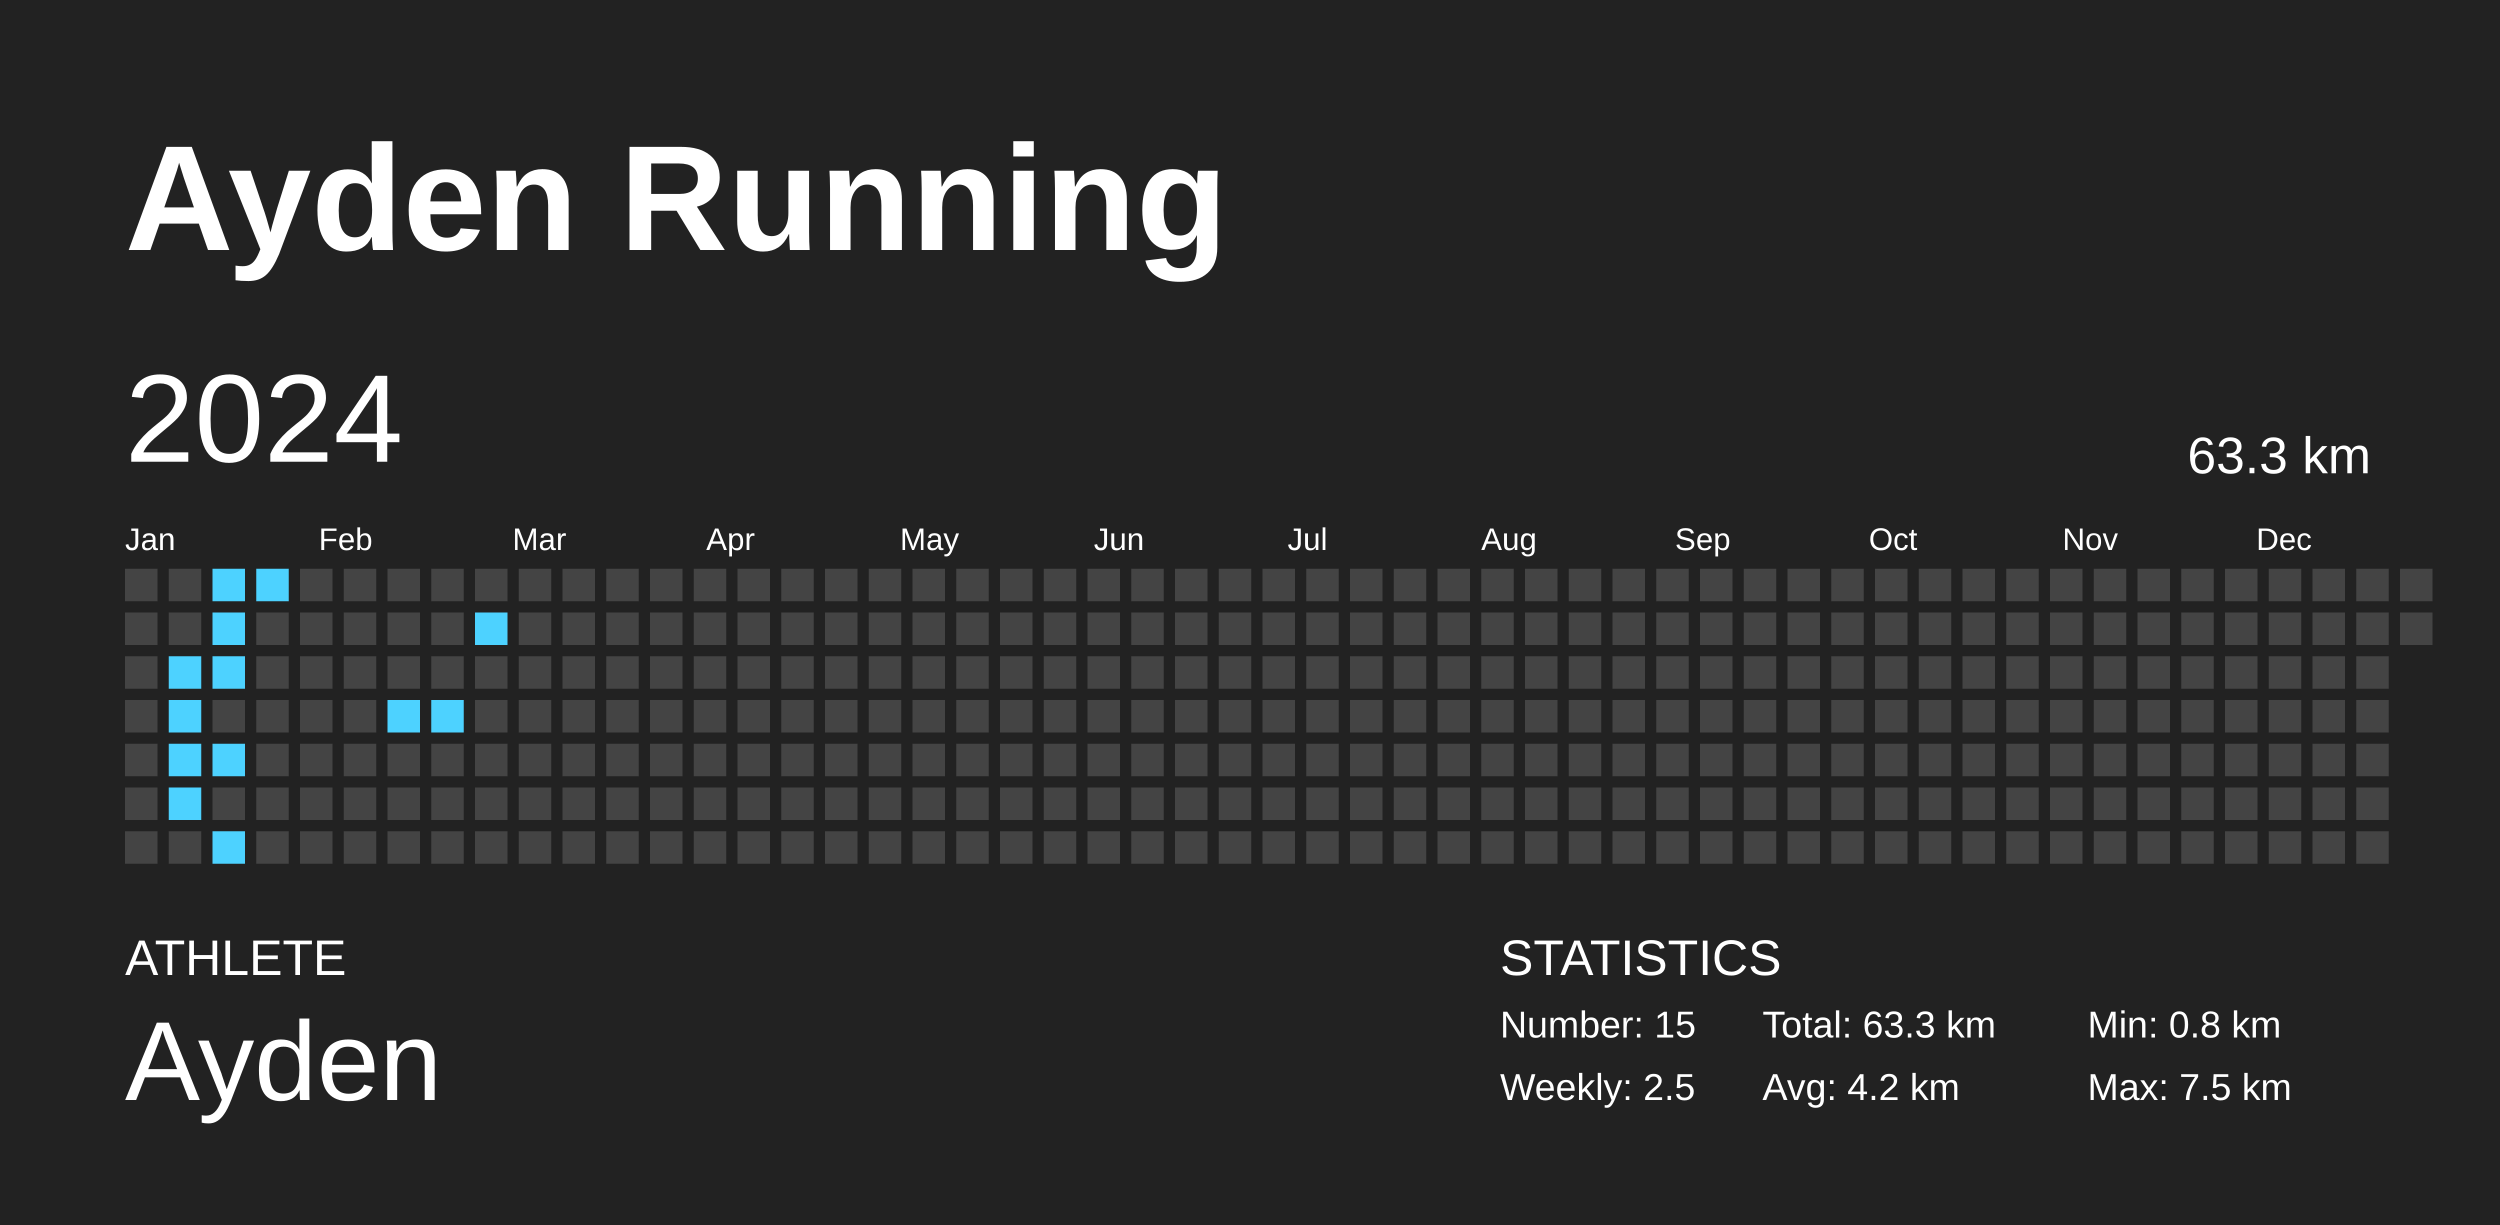
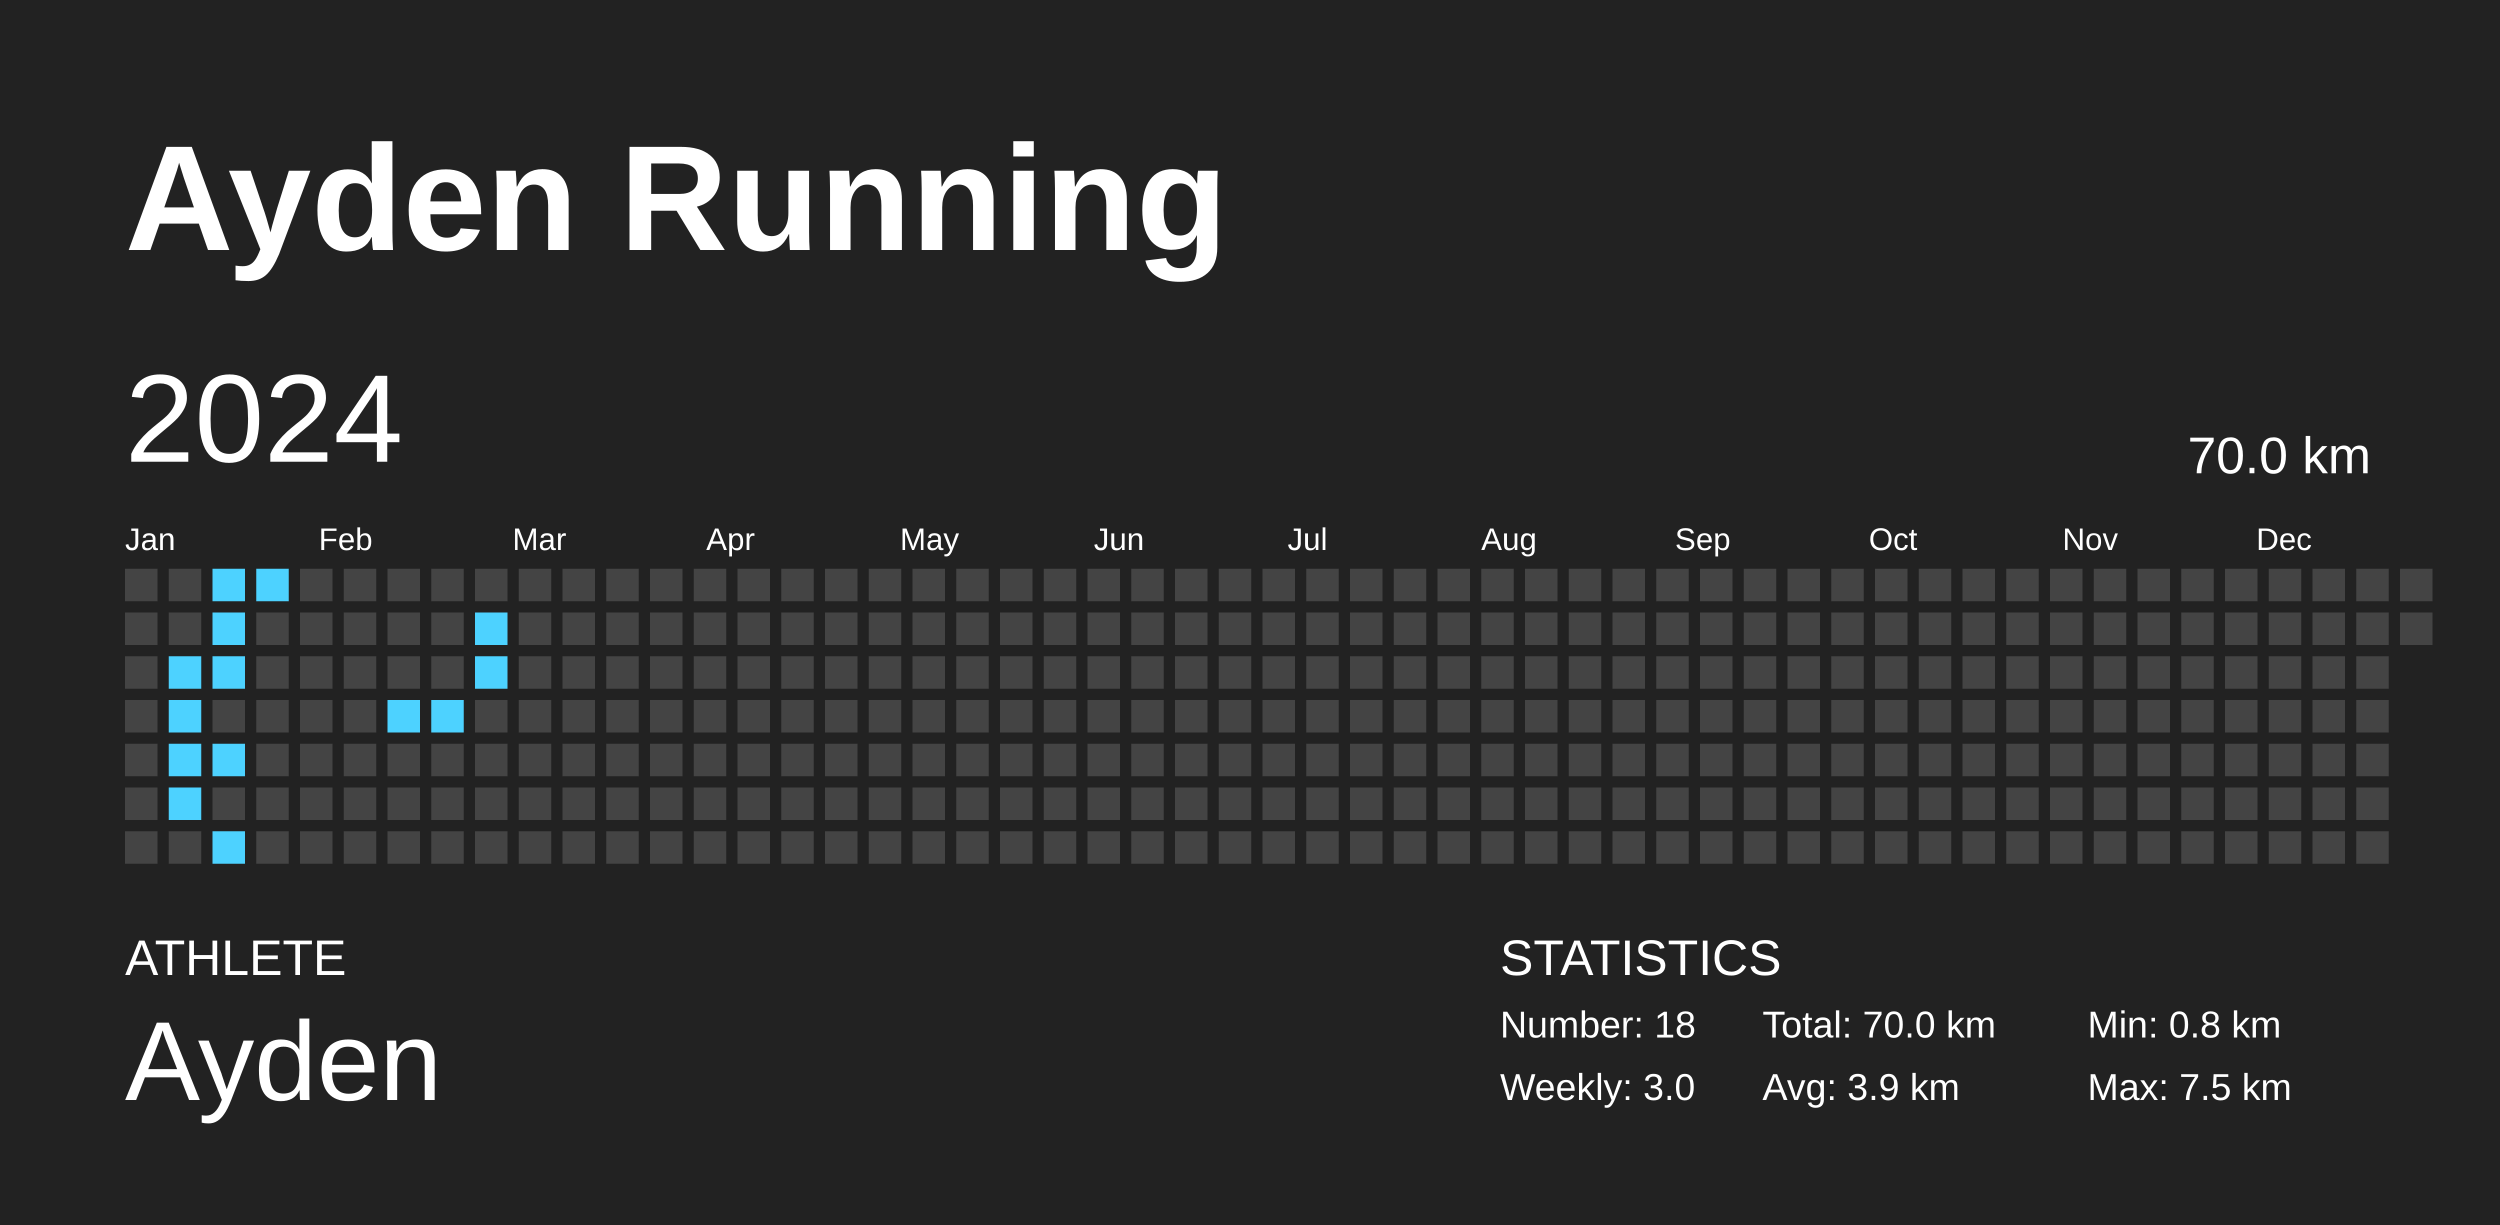
<svg xmlns="http://www.w3.org/2000/svg" baseProfile="full" height="98mm" version="1.1" viewBox="0,0,200,98" width="200mm">
  <defs />
  <rect fill="#222222" height="98" width="200" x="0" y="0" />
  <text fill="#FFFFFF" style="font-size:12px; font-family:Arial; font-weight:bold;" x="10" y="20">Ayden Running</text>
  <text fill="#FFFFFF" style="font-size:4px; font-family:Arial" x="10" y="78">ATHLETE</text>
  <text fill="#FFFFFF" style="font-size:9px; font-family:Arial" x="10" y="88">Ayden</text>
  <text fill="#FFFFFF" style="font-size:4px; font-family:Arial" x="120" y="78">STATISTICS</text>
-   <text fill="#FFFFFF" style="font-size:3px; font-family:Arial" x="120" y="83">Number: 15</text>
-   <text fill="#FFFFFF" style="font-size:3px; font-family:Arial" x="120" y="88">Weekly: 2.5</text>
-   <text fill="#FFFFFF" style="font-size:3px; font-family:Arial" x="141" y="83">Total: 63.3 km</text>
-   <text fill="#FFFFFF" style="font-size:3px; font-family:Arial" x="141" y="88">Avg: 4.2 km</text>
+   <text fill="#FFFFFF" style="font-size:3px; font-family:Arial" x="120" y="83">Number: 18</text>
+   <text fill="#FFFFFF" style="font-size:3px; font-family:Arial" x="120" y="88">Weekly: 3.0</text>
+   <text fill="#FFFFFF" style="font-size:3px; font-family:Arial" x="141" y="83">Total: 70.0 km</text>
+   <text fill="#FFFFFF" style="font-size:3px; font-family:Arial" x="141" y="88">Avg: 3.9 km</text>
  <text fill="#FFFFFF" style="font-size:3px; font-family:Arial" x="167" y="83">Min: 0.8 km</text>
  <text fill="#FFFFFF" style="font-size:3px; font-family:Arial" x="167" y="88">Max: 7.5 km</text>
  <text dominant-baseline="hanging" fill="#FFFFFF" style="font-size:10.0px; font-family:Arial;" x="10" y="30">2024</text>
-   <text dominant-baseline="hanging" fill="#FFFFFF" style="font-size:4.125px; font-family:Arial;" x="175" y="35">63.3 km</text>
+   <text dominant-baseline="hanging" fill="#FFFFFF" style="font-size:4.125px; font-family:Arial;" x="175" y="35">70.0 km</text>
  <text fill="#FFFFFF" style="font-size:2.5px; font-family:Arial" x="10.0" y="44">Jan</text>
  <text fill="#FFFFFF" style="font-size:2.5px; font-family:Arial" x="25.5" y="44">Feb</text>
  <text fill="#FFFFFF" style="font-size:2.5px; font-family:Arial" x="41.0" y="44">Mar</text>
  <text fill="#FFFFFF" style="font-size:2.5px; font-family:Arial" x="56.5" y="44">Apr</text>
  <text fill="#FFFFFF" style="font-size:2.5px; font-family:Arial" x="72.0" y="44">May</text>
  <text fill="#FFFFFF" style="font-size:2.5px; font-family:Arial" x="87.5" y="44">Jun</text>
  <text fill="#FFFFFF" style="font-size:2.5px; font-family:Arial" x="103.0" y="44">Jul</text>
  <text fill="#FFFFFF" style="font-size:2.5px; font-family:Arial" x="118.5" y="44">Aug</text>
  <text fill="#FFFFFF" style="font-size:2.5px; font-family:Arial" x="134.0" y="44">Sep</text>
  <text fill="#FFFFFF" style="font-size:2.5px; font-family:Arial" x="149.5" y="44">Oct</text>
  <text fill="#FFFFFF" style="font-size:2.5px; font-family:Arial" x="165.0" y="44">Nov</text>
  <text fill="#FFFFFF" style="font-size:2.5px; font-family:Arial" x="180.5" y="44">Dec</text>
  <rect fill="#444444" height="2.6" width="2.6" x="10.0" y="45.5" />
  <rect fill="#444444" height="2.6" width="2.6" x="10.0" y="49.0" />
  <rect fill="#444444" height="2.6" width="2.6" x="10.0" y="52.5" />
  <rect fill="#444444" height="2.6" width="2.6" x="10.0" y="56.0" />
  <rect fill="#444444" height="2.6" width="2.6" x="10.0" y="59.5" />
  <rect fill="#444444" height="2.6" width="2.6" x="10.0" y="63.0" />
  <rect fill="#444444" height="2.6" width="2.6" x="10.0" y="66.5" />
  <rect fill="#444444" height="2.6" width="2.6" x="13.5" y="45.5" />
  <rect fill="#444444" height="2.6" width="2.6" x="13.5" y="49.0" />
  <rect fill="#4dd2ff" height="2.6" width="2.6" x="13.5" y="52.5" />
  <rect fill="#4dd2ff" height="2.6" width="2.6" x="13.5" y="56.0" />
  <rect fill="#4dd2ff" height="2.6" width="2.6" x="13.5" y="59.5" />
  <rect fill="#4dd2ff" height="2.6" width="2.6" x="13.5" y="63.0" />
  <rect fill="#444444" height="2.6" width="2.6" x="13.5" y="66.5" />
  <rect fill="#4dd2ff" height="2.6" width="2.6" x="17.0" y="45.5" />
  <rect fill="#4dd2ff" height="2.6" width="2.6" x="17.0" y="49.0" />
  <rect fill="#4dd2ff" height="2.6" width="2.6" x="17.0" y="52.5" />
  <rect fill="#444444" height="2.6" width="2.6" x="17.0" y="56.0" />
  <rect fill="#4dd2ff" height="2.6" width="2.6" x="17.0" y="59.5" />
  <rect fill="#444444" height="2.6" width="2.6" x="17.0" y="63.0" />
  <rect fill="#4dd2ff" height="2.6" width="2.6" x="17.0" y="66.5" />
  <rect fill="#4dd2ff" height="2.6" width="2.6" x="20.5" y="45.5" />
  <rect fill="#444444" height="2.6" width="2.6" x="20.5" y="49.0" />
  <rect fill="#444444" height="2.6" width="2.6" x="20.5" y="52.5" />
  <rect fill="#444444" height="2.6" width="2.6" x="20.5" y="56.0" />
  <rect fill="#444444" height="2.6" width="2.6" x="20.5" y="59.5" />
  <rect fill="#444444" height="2.6" width="2.6" x="20.5" y="63.0" />
  <rect fill="#444444" height="2.6" width="2.6" x="20.5" y="66.5" />
  <rect fill="#444444" height="2.6" width="2.6" x="24.0" y="45.5" />
  <rect fill="#444444" height="2.6" width="2.6" x="24.0" y="49.0" />
  <rect fill="#444444" height="2.6" width="2.6" x="24.0" y="52.5" />
  <rect fill="#444444" height="2.6" width="2.6" x="24.0" y="56.0" />
  <rect fill="#444444" height="2.6" width="2.6" x="24.0" y="59.5" />
  <rect fill="#444444" height="2.6" width="2.6" x="24.0" y="63.0" />
  <rect fill="#444444" height="2.6" width="2.6" x="24.0" y="66.5" />
  <rect fill="#444444" height="2.6" width="2.6" x="27.5" y="45.5" />
  <rect fill="#444444" height="2.6" width="2.6" x="27.5" y="49.0" />
  <rect fill="#444444" height="2.6" width="2.6" x="27.5" y="52.5" />
  <rect fill="#444444" height="2.6" width="2.6" x="27.5" y="56.0" />
  <rect fill="#444444" height="2.6" width="2.6" x="27.5" y="59.5" />
  <rect fill="#444444" height="2.6" width="2.6" x="27.5" y="63.0" />
  <rect fill="#444444" height="2.6" width="2.6" x="27.5" y="66.5" />
  <rect fill="#444444" height="2.6" width="2.6" x="31.0" y="45.5" />
  <rect fill="#444444" height="2.6" width="2.6" x="31.0" y="49.0" />
  <rect fill="#444444" height="2.6" width="2.6" x="31.0" y="52.5" />
  <rect fill="#4dd2ff" height="2.6" width="2.6" x="31.0" y="56.0" />
  <rect fill="#444444" height="2.6" width="2.6" x="31.0" y="59.5" />
  <rect fill="#444444" height="2.6" width="2.6" x="31.0" y="63.0" />
  <rect fill="#444444" height="2.6" width="2.6" x="31.0" y="66.5" />
  <rect fill="#444444" height="2.6" width="2.6" x="34.5" y="45.5" />
  <rect fill="#444444" height="2.6" width="2.6" x="34.5" y="49.0" />
  <rect fill="#444444" height="2.6" width="2.6" x="34.5" y="52.5" />
  <rect fill="#4dd2ff" height="2.6" width="2.6" x="34.5" y="56.0" />
  <rect fill="#444444" height="2.6" width="2.6" x="34.5" y="59.5" />
  <rect fill="#444444" height="2.6" width="2.6" x="34.5" y="63.0" />
  <rect fill="#444444" height="2.6" width="2.6" x="34.5" y="66.5" />
  <rect fill="#444444" height="2.6" width="2.6" x="38.0" y="45.5" />
  <rect fill="#4dd2ff" height="2.6" width="2.6" x="38.0" y="49.0" />
-   <rect fill="#444444" height="2.6" width="2.6" x="38.0" y="52.5" />
+   <rect fill="#4dd2ff" height="2.6" width="2.6" x="38.0" y="52.5" />
  <rect fill="#444444" height="2.6" width="2.6" x="38.0" y="56.0" />
  <rect fill="#444444" height="2.6" width="2.6" x="38.0" y="59.5" />
  <rect fill="#444444" height="2.6" width="2.6" x="38.0" y="63.0" />
  <rect fill="#444444" height="2.6" width="2.6" x="38.0" y="66.5" />
  <rect fill="#444444" height="2.6" width="2.6" x="41.5" y="45.5" />
  <rect fill="#444444" height="2.6" width="2.6" x="41.5" y="49.0" />
  <rect fill="#444444" height="2.6" width="2.6" x="41.5" y="52.5" />
  <rect fill="#444444" height="2.6" width="2.6" x="41.5" y="56.0" />
  <rect fill="#444444" height="2.6" width="2.6" x="41.5" y="59.5" />
  <rect fill="#444444" height="2.6" width="2.6" x="41.5" y="63.0" />
  <rect fill="#444444" height="2.6" width="2.6" x="41.5" y="66.5" />
  <rect fill="#444444" height="2.6" width="2.6" x="45.0" y="45.5" />
  <rect fill="#444444" height="2.6" width="2.6" x="45.0" y="49.0" />
  <rect fill="#444444" height="2.6" width="2.6" x="45.0" y="52.5" />
  <rect fill="#444444" height="2.6" width="2.6" x="45.0" y="56.0" />
  <rect fill="#444444" height="2.6" width="2.6" x="45.0" y="59.5" />
  <rect fill="#444444" height="2.6" width="2.6" x="45.0" y="63.0" />
  <rect fill="#444444" height="2.6" width="2.6" x="45.0" y="66.5" />
  <rect fill="#444444" height="2.6" width="2.6" x="48.5" y="45.5" />
  <rect fill="#444444" height="2.6" width="2.6" x="48.5" y="49.0" />
  <rect fill="#444444" height="2.6" width="2.6" x="48.5" y="52.5" />
  <rect fill="#444444" height="2.6" width="2.6" x="48.5" y="56.0" />
  <rect fill="#444444" height="2.6" width="2.6" x="48.5" y="59.5" />
  <rect fill="#444444" height="2.6" width="2.6" x="48.5" y="63.0" />
  <rect fill="#444444" height="2.6" width="2.6" x="48.5" y="66.5" />
  <rect fill="#444444" height="2.6" width="2.6" x="52.0" y="45.5" />
  <rect fill="#444444" height="2.6" width="2.6" x="52.0" y="49.0" />
  <rect fill="#444444" height="2.6" width="2.6" x="52.0" y="52.5" />
  <rect fill="#444444" height="2.6" width="2.6" x="52.0" y="56.0" />
  <rect fill="#444444" height="2.6" width="2.6" x="52.0" y="59.5" />
  <rect fill="#444444" height="2.6" width="2.6" x="52.0" y="63.0" />
  <rect fill="#444444" height="2.6" width="2.6" x="52.0" y="66.5" />
  <rect fill="#444444" height="2.6" width="2.6" x="55.5" y="45.5" />
  <rect fill="#444444" height="2.6" width="2.6" x="55.5" y="49.0" />
  <rect fill="#444444" height="2.6" width="2.6" x="55.5" y="52.5" />
  <rect fill="#444444" height="2.6" width="2.6" x="55.5" y="56.0" />
  <rect fill="#444444" height="2.6" width="2.6" x="55.5" y="59.5" />
  <rect fill="#444444" height="2.6" width="2.6" x="55.5" y="63.0" />
  <rect fill="#444444" height="2.6" width="2.6" x="55.5" y="66.5" />
  <rect fill="#444444" height="2.6" width="2.6" x="59.0" y="45.5" />
  <rect fill="#444444" height="2.6" width="2.6" x="59.0" y="49.0" />
  <rect fill="#444444" height="2.6" width="2.6" x="59.0" y="52.5" />
  <rect fill="#444444" height="2.6" width="2.6" x="59.0" y="56.0" />
  <rect fill="#444444" height="2.6" width="2.6" x="59.0" y="59.5" />
  <rect fill="#444444" height="2.6" width="2.6" x="59.0" y="63.0" />
  <rect fill="#444444" height="2.6" width="2.6" x="59.0" y="66.5" />
  <rect fill="#444444" height="2.6" width="2.6" x="62.5" y="45.5" />
  <rect fill="#444444" height="2.6" width="2.6" x="62.5" y="49.0" />
  <rect fill="#444444" height="2.6" width="2.6" x="62.5" y="52.5" />
  <rect fill="#444444" height="2.6" width="2.6" x="62.5" y="56.0" />
  <rect fill="#444444" height="2.6" width="2.6" x="62.5" y="59.5" />
  <rect fill="#444444" height="2.6" width="2.6" x="62.5" y="63.0" />
  <rect fill="#444444" height="2.6" width="2.6" x="62.5" y="66.5" />
  <rect fill="#444444" height="2.6" width="2.6" x="66.0" y="45.5" />
  <rect fill="#444444" height="2.6" width="2.6" x="66.0" y="49.0" />
  <rect fill="#444444" height="2.6" width="2.6" x="66.0" y="52.5" />
  <rect fill="#444444" height="2.6" width="2.6" x="66.0" y="56.0" />
  <rect fill="#444444" height="2.6" width="2.6" x="66.0" y="59.5" />
  <rect fill="#444444" height="2.6" width="2.6" x="66.0" y="63.0" />
  <rect fill="#444444" height="2.6" width="2.6" x="66.0" y="66.5" />
  <rect fill="#444444" height="2.6" width="2.6" x="69.5" y="45.5" />
  <rect fill="#444444" height="2.6" width="2.6" x="69.5" y="49.0" />
  <rect fill="#444444" height="2.6" width="2.6" x="69.5" y="52.5" />
  <rect fill="#444444" height="2.6" width="2.6" x="69.5" y="56.0" />
  <rect fill="#444444" height="2.6" width="2.6" x="69.5" y="59.5" />
  <rect fill="#444444" height="2.6" width="2.6" x="69.5" y="63.0" />
  <rect fill="#444444" height="2.6" width="2.6" x="69.5" y="66.5" />
  <rect fill="#444444" height="2.6" width="2.6" x="73.0" y="45.5" />
  <rect fill="#444444" height="2.6" width="2.6" x="73.0" y="49.0" />
  <rect fill="#444444" height="2.6" width="2.6" x="73.0" y="52.5" />
  <rect fill="#444444" height="2.6" width="2.6" x="73.0" y="56.0" />
  <rect fill="#444444" height="2.6" width="2.6" x="73.0" y="59.5" />
  <rect fill="#444444" height="2.6" width="2.6" x="73.0" y="63.0" />
  <rect fill="#444444" height="2.6" width="2.6" x="73.0" y="66.5" />
  <rect fill="#444444" height="2.6" width="2.6" x="76.5" y="45.5" />
  <rect fill="#444444" height="2.6" width="2.6" x="76.5" y="49.0" />
  <rect fill="#444444" height="2.6" width="2.6" x="76.5" y="52.5" />
  <rect fill="#444444" height="2.6" width="2.6" x="76.5" y="56.0" />
  <rect fill="#444444" height="2.6" width="2.6" x="76.5" y="59.5" />
  <rect fill="#444444" height="2.6" width="2.6" x="76.5" y="63.0" />
  <rect fill="#444444" height="2.6" width="2.6" x="76.5" y="66.5" />
  <rect fill="#444444" height="2.6" width="2.6" x="80.0" y="45.5" />
  <rect fill="#444444" height="2.6" width="2.6" x="80.0" y="49.0" />
  <rect fill="#444444" height="2.6" width="2.6" x="80.0" y="52.5" />
  <rect fill="#444444" height="2.6" width="2.6" x="80.0" y="56.0" />
  <rect fill="#444444" height="2.6" width="2.6" x="80.0" y="59.5" />
  <rect fill="#444444" height="2.6" width="2.6" x="80.0" y="63.0" />
  <rect fill="#444444" height="2.6" width="2.6" x="80.0" y="66.5" />
  <rect fill="#444444" height="2.6" width="2.6" x="83.5" y="45.5" />
  <rect fill="#444444" height="2.6" width="2.6" x="83.5" y="49.0" />
  <rect fill="#444444" height="2.6" width="2.6" x="83.5" y="52.5" />
  <rect fill="#444444" height="2.6" width="2.6" x="83.5" y="56.0" />
  <rect fill="#444444" height="2.6" width="2.6" x="83.5" y="59.5" />
  <rect fill="#444444" height="2.6" width="2.6" x="83.5" y="63.0" />
  <rect fill="#444444" height="2.6" width="2.6" x="83.5" y="66.5" />
  <rect fill="#444444" height="2.6" width="2.6" x="87.0" y="45.5" />
  <rect fill="#444444" height="2.6" width="2.6" x="87.0" y="49.0" />
  <rect fill="#444444" height="2.6" width="2.6" x="87.0" y="52.5" />
  <rect fill="#444444" height="2.6" width="2.6" x="87.0" y="56.0" />
  <rect fill="#444444" height="2.6" width="2.6" x="87.0" y="59.5" />
  <rect fill="#444444" height="2.6" width="2.6" x="87.0" y="63.0" />
  <rect fill="#444444" height="2.6" width="2.6" x="87.0" y="66.5" />
  <rect fill="#444444" height="2.6" width="2.6" x="90.5" y="45.5" />
  <rect fill="#444444" height="2.6" width="2.6" x="90.5" y="49.0" />
  <rect fill="#444444" height="2.6" width="2.6" x="90.5" y="52.5" />
  <rect fill="#444444" height="2.6" width="2.6" x="90.5" y="56.0" />
  <rect fill="#444444" height="2.6" width="2.6" x="90.5" y="59.5" />
  <rect fill="#444444" height="2.6" width="2.6" x="90.5" y="63.0" />
  <rect fill="#444444" height="2.6" width="2.6" x="90.5" y="66.5" />
  <rect fill="#444444" height="2.6" width="2.6" x="94.0" y="45.5" />
  <rect fill="#444444" height="2.6" width="2.6" x="94.0" y="49.0" />
  <rect fill="#444444" height="2.6" width="2.6" x="94.0" y="52.5" />
  <rect fill="#444444" height="2.6" width="2.6" x="94.0" y="56.0" />
  <rect fill="#444444" height="2.6" width="2.6" x="94.0" y="59.5" />
  <rect fill="#444444" height="2.6" width="2.6" x="94.0" y="63.0" />
  <rect fill="#444444" height="2.6" width="2.6" x="94.0" y="66.5" />
  <rect fill="#444444" height="2.6" width="2.6" x="97.5" y="45.5" />
  <rect fill="#444444" height="2.6" width="2.6" x="97.5" y="49.0" />
  <rect fill="#444444" height="2.6" width="2.6" x="97.5" y="52.5" />
  <rect fill="#444444" height="2.6" width="2.6" x="97.5" y="56.0" />
  <rect fill="#444444" height="2.6" width="2.6" x="97.5" y="59.5" />
  <rect fill="#444444" height="2.6" width="2.6" x="97.5" y="63.0" />
  <rect fill="#444444" height="2.6" width="2.6" x="97.5" y="66.5" />
  <rect fill="#444444" height="2.6" width="2.6" x="101.0" y="45.5" />
  <rect fill="#444444" height="2.6" width="2.6" x="101.0" y="49.0" />
  <rect fill="#444444" height="2.6" width="2.6" x="101.0" y="52.5" />
  <rect fill="#444444" height="2.6" width="2.6" x="101.0" y="56.0" />
  <rect fill="#444444" height="2.6" width="2.6" x="101.0" y="59.5" />
  <rect fill="#444444" height="2.6" width="2.6" x="101.0" y="63.0" />
  <rect fill="#444444" height="2.6" width="2.6" x="101.0" y="66.5" />
  <rect fill="#444444" height="2.6" width="2.6" x="104.5" y="45.5" />
  <rect fill="#444444" height="2.6" width="2.6" x="104.5" y="49.0" />
  <rect fill="#444444" height="2.6" width="2.6" x="104.5" y="52.5" />
  <rect fill="#444444" height="2.6" width="2.6" x="104.5" y="56.0" />
  <rect fill="#444444" height="2.6" width="2.6" x="104.5" y="59.5" />
  <rect fill="#444444" height="2.6" width="2.6" x="104.5" y="63.0" />
  <rect fill="#444444" height="2.6" width="2.6" x="104.5" y="66.5" />
  <rect fill="#444444" height="2.6" width="2.6" x="108.0" y="45.5" />
  <rect fill="#444444" height="2.6" width="2.6" x="108.0" y="49.0" />
  <rect fill="#444444" height="2.6" width="2.6" x="108.0" y="52.5" />
  <rect fill="#444444" height="2.6" width="2.6" x="108.0" y="56.0" />
  <rect fill="#444444" height="2.6" width="2.6" x="108.0" y="59.5" />
  <rect fill="#444444" height="2.6" width="2.6" x="108.0" y="63.0" />
  <rect fill="#444444" height="2.6" width="2.6" x="108.0" y="66.5" />
  <rect fill="#444444" height="2.6" width="2.6" x="111.5" y="45.5" />
  <rect fill="#444444" height="2.6" width="2.6" x="111.5" y="49.0" />
  <rect fill="#444444" height="2.6" width="2.6" x="111.5" y="52.5" />
  <rect fill="#444444" height="2.6" width="2.6" x="111.5" y="56.0" />
  <rect fill="#444444" height="2.6" width="2.6" x="111.5" y="59.5" />
  <rect fill="#444444" height="2.6" width="2.6" x="111.5" y="63.0" />
  <rect fill="#444444" height="2.6" width="2.6" x="111.5" y="66.5" />
  <rect fill="#444444" height="2.6" width="2.6" x="115.0" y="45.5" />
  <rect fill="#444444" height="2.6" width="2.6" x="115.0" y="49.0" />
  <rect fill="#444444" height="2.6" width="2.6" x="115.0" y="52.5" />
  <rect fill="#444444" height="2.6" width="2.6" x="115.0" y="56.0" />
  <rect fill="#444444" height="2.6" width="2.6" x="115.0" y="59.5" />
  <rect fill="#444444" height="2.6" width="2.6" x="115.0" y="63.0" />
  <rect fill="#444444" height="2.6" width="2.6" x="115.0" y="66.5" />
  <rect fill="#444444" height="2.6" width="2.6" x="118.5" y="45.5" />
  <rect fill="#444444" height="2.6" width="2.6" x="118.5" y="49.0" />
  <rect fill="#444444" height="2.6" width="2.6" x="118.5" y="52.5" />
  <rect fill="#444444" height="2.6" width="2.6" x="118.5" y="56.0" />
  <rect fill="#444444" height="2.6" width="2.6" x="118.5" y="59.5" />
  <rect fill="#444444" height="2.6" width="2.6" x="118.5" y="63.0" />
  <rect fill="#444444" height="2.6" width="2.6" x="118.5" y="66.5" />
  <rect fill="#444444" height="2.6" width="2.6" x="122.0" y="45.5" />
  <rect fill="#444444" height="2.6" width="2.6" x="122.0" y="49.0" />
  <rect fill="#444444" height="2.6" width="2.6" x="122.0" y="52.5" />
  <rect fill="#444444" height="2.6" width="2.6" x="122.0" y="56.0" />
  <rect fill="#444444" height="2.6" width="2.6" x="122.0" y="59.5" />
  <rect fill="#444444" height="2.6" width="2.6" x="122.0" y="63.0" />
  <rect fill="#444444" height="2.6" width="2.6" x="122.0" y="66.5" />
  <rect fill="#444444" height="2.6" width="2.6" x="125.5" y="45.5" />
  <rect fill="#444444" height="2.6" width="2.6" x="125.5" y="49.0" />
  <rect fill="#444444" height="2.6" width="2.6" x="125.5" y="52.5" />
  <rect fill="#444444" height="2.6" width="2.6" x="125.5" y="56.0" />
  <rect fill="#444444" height="2.6" width="2.6" x="125.5" y="59.5" />
  <rect fill="#444444" height="2.6" width="2.6" x="125.5" y="63.0" />
  <rect fill="#444444" height="2.6" width="2.6" x="125.5" y="66.5" />
  <rect fill="#444444" height="2.6" width="2.6" x="129.0" y="45.5" />
  <rect fill="#444444" height="2.6" width="2.6" x="129.0" y="49.0" />
  <rect fill="#444444" height="2.6" width="2.6" x="129.0" y="52.5" />
  <rect fill="#444444" height="2.6" width="2.6" x="129.0" y="56.0" />
  <rect fill="#444444" height="2.6" width="2.6" x="129.0" y="59.5" />
  <rect fill="#444444" height="2.6" width="2.6" x="129.0" y="63.0" />
  <rect fill="#444444" height="2.6" width="2.6" x="129.0" y="66.5" />
  <rect fill="#444444" height="2.6" width="2.6" x="132.5" y="45.5" />
  <rect fill="#444444" height="2.6" width="2.6" x="132.5" y="49.0" />
  <rect fill="#444444" height="2.6" width="2.6" x="132.5" y="52.5" />
  <rect fill="#444444" height="2.6" width="2.6" x="132.5" y="56.0" />
  <rect fill="#444444" height="2.6" width="2.6" x="132.5" y="59.5" />
  <rect fill="#444444" height="2.6" width="2.6" x="132.5" y="63.0" />
  <rect fill="#444444" height="2.6" width="2.6" x="132.5" y="66.5" />
  <rect fill="#444444" height="2.6" width="2.6" x="136.0" y="45.5" />
  <rect fill="#444444" height="2.6" width="2.6" x="136.0" y="49.0" />
  <rect fill="#444444" height="2.6" width="2.6" x="136.0" y="52.5" />
  <rect fill="#444444" height="2.6" width="2.6" x="136.0" y="56.0" />
  <rect fill="#444444" height="2.6" width="2.6" x="136.0" y="59.5" />
  <rect fill="#444444" height="2.6" width="2.6" x="136.0" y="63.0" />
  <rect fill="#444444" height="2.6" width="2.6" x="136.0" y="66.5" />
  <rect fill="#444444" height="2.6" width="2.6" x="139.5" y="45.5" />
  <rect fill="#444444" height="2.6" width="2.6" x="139.5" y="49.0" />
  <rect fill="#444444" height="2.6" width="2.6" x="139.5" y="52.5" />
  <rect fill="#444444" height="2.6" width="2.6" x="139.5" y="56.0" />
  <rect fill="#444444" height="2.6" width="2.6" x="139.5" y="59.5" />
  <rect fill="#444444" height="2.6" width="2.6" x="139.5" y="63.0" />
  <rect fill="#444444" height="2.6" width="2.6" x="139.5" y="66.5" />
  <rect fill="#444444" height="2.6" width="2.6" x="143.0" y="45.5" />
  <rect fill="#444444" height="2.6" width="2.6" x="143.0" y="49.0" />
  <rect fill="#444444" height="2.6" width="2.6" x="143.0" y="52.5" />
  <rect fill="#444444" height="2.6" width="2.6" x="143.0" y="56.0" />
  <rect fill="#444444" height="2.6" width="2.6" x="143.0" y="59.5" />
  <rect fill="#444444" height="2.6" width="2.6" x="143.0" y="63.0" />
  <rect fill="#444444" height="2.6" width="2.6" x="143.0" y="66.5" />
  <rect fill="#444444" height="2.6" width="2.6" x="146.5" y="45.5" />
  <rect fill="#444444" height="2.6" width="2.6" x="146.5" y="49.0" />
  <rect fill="#444444" height="2.6" width="2.6" x="146.5" y="52.5" />
  <rect fill="#444444" height="2.6" width="2.6" x="146.5" y="56.0" />
  <rect fill="#444444" height="2.6" width="2.6" x="146.5" y="59.5" />
  <rect fill="#444444" height="2.6" width="2.6" x="146.5" y="63.0" />
  <rect fill="#444444" height="2.6" width="2.6" x="146.5" y="66.5" />
  <rect fill="#444444" height="2.6" width="2.6" x="150.0" y="45.5" />
  <rect fill="#444444" height="2.6" width="2.6" x="150.0" y="49.0" />
  <rect fill="#444444" height="2.6" width="2.6" x="150.0" y="52.5" />
  <rect fill="#444444" height="2.6" width="2.6" x="150.0" y="56.0" />
  <rect fill="#444444" height="2.6" width="2.6" x="150.0" y="59.5" />
  <rect fill="#444444" height="2.6" width="2.6" x="150.0" y="63.0" />
  <rect fill="#444444" height="2.6" width="2.6" x="150.0" y="66.5" />
  <rect fill="#444444" height="2.6" width="2.6" x="153.5" y="45.5" />
  <rect fill="#444444" height="2.6" width="2.6" x="153.5" y="49.0" />
  <rect fill="#444444" height="2.6" width="2.6" x="153.5" y="52.5" />
  <rect fill="#444444" height="2.6" width="2.6" x="153.5" y="56.0" />
  <rect fill="#444444" height="2.6" width="2.6" x="153.5" y="59.5" />
  <rect fill="#444444" height="2.6" width="2.6" x="153.5" y="63.0" />
  <rect fill="#444444" height="2.6" width="2.6" x="153.5" y="66.5" />
  <rect fill="#444444" height="2.6" width="2.6" x="157.0" y="45.5" />
  <rect fill="#444444" height="2.6" width="2.6" x="157.0" y="49.0" />
  <rect fill="#444444" height="2.6" width="2.6" x="157.0" y="52.5" />
  <rect fill="#444444" height="2.6" width="2.6" x="157.0" y="56.0" />
  <rect fill="#444444" height="2.6" width="2.6" x="157.0" y="59.5" />
  <rect fill="#444444" height="2.6" width="2.6" x="157.0" y="63.0" />
  <rect fill="#444444" height="2.6" width="2.6" x="157.0" y="66.5" />
  <rect fill="#444444" height="2.6" width="2.6" x="160.5" y="45.5" />
  <rect fill="#444444" height="2.6" width="2.6" x="160.5" y="49.0" />
  <rect fill="#444444" height="2.6" width="2.6" x="160.5" y="52.5" />
  <rect fill="#444444" height="2.6" width="2.6" x="160.5" y="56.0" />
  <rect fill="#444444" height="2.6" width="2.6" x="160.5" y="59.5" />
  <rect fill="#444444" height="2.6" width="2.6" x="160.5" y="63.0" />
  <rect fill="#444444" height="2.6" width="2.6" x="160.5" y="66.5" />
  <rect fill="#444444" height="2.6" width="2.6" x="164.0" y="45.5" />
  <rect fill="#444444" height="2.6" width="2.6" x="164.0" y="49.0" />
  <rect fill="#444444" height="2.6" width="2.6" x="164.0" y="52.5" />
  <rect fill="#444444" height="2.6" width="2.6" x="164.0" y="56.0" />
  <rect fill="#444444" height="2.6" width="2.6" x="164.0" y="59.5" />
  <rect fill="#444444" height="2.6" width="2.6" x="164.0" y="63.0" />
  <rect fill="#444444" height="2.6" width="2.6" x="164.0" y="66.5" />
  <rect fill="#444444" height="2.6" width="2.6" x="167.5" y="45.5" />
  <rect fill="#444444" height="2.6" width="2.6" x="167.5" y="49.0" />
  <rect fill="#444444" height="2.6" width="2.6" x="167.5" y="52.5" />
  <rect fill="#444444" height="2.6" width="2.6" x="167.5" y="56.0" />
  <rect fill="#444444" height="2.6" width="2.6" x="167.5" y="59.5" />
  <rect fill="#444444" height="2.6" width="2.6" x="167.5" y="63.0" />
  <rect fill="#444444" height="2.6" width="2.6" x="167.5" y="66.5" />
  <rect fill="#444444" height="2.6" width="2.6" x="171.0" y="45.5" />
  <rect fill="#444444" height="2.6" width="2.6" x="171.0" y="49.0" />
  <rect fill="#444444" height="2.6" width="2.6" x="171.0" y="52.5" />
  <rect fill="#444444" height="2.6" width="2.6" x="171.0" y="56.0" />
  <rect fill="#444444" height="2.6" width="2.6" x="171.0" y="59.5" />
  <rect fill="#444444" height="2.6" width="2.6" x="171.0" y="63.0" />
  <rect fill="#444444" height="2.6" width="2.6" x="171.0" y="66.5" />
  <rect fill="#444444" height="2.6" width="2.6" x="174.5" y="45.5" />
  <rect fill="#444444" height="2.6" width="2.6" x="174.5" y="49.0" />
  <rect fill="#444444" height="2.6" width="2.6" x="174.5" y="52.5" />
  <rect fill="#444444" height="2.6" width="2.6" x="174.5" y="56.0" />
  <rect fill="#444444" height="2.6" width="2.6" x="174.5" y="59.5" />
  <rect fill="#444444" height="2.6" width="2.6" x="174.5" y="63.0" />
  <rect fill="#444444" height="2.6" width="2.6" x="174.5" y="66.5" />
  <rect fill="#444444" height="2.6" width="2.6" x="178.0" y="45.5" />
  <rect fill="#444444" height="2.6" width="2.6" x="178.0" y="49.0" />
  <rect fill="#444444" height="2.6" width="2.6" x="178.0" y="52.5" />
  <rect fill="#444444" height="2.6" width="2.6" x="178.0" y="56.0" />
  <rect fill="#444444" height="2.6" width="2.6" x="178.0" y="59.5" />
  <rect fill="#444444" height="2.6" width="2.6" x="178.0" y="63.0" />
  <rect fill="#444444" height="2.6" width="2.6" x="178.0" y="66.5" />
  <rect fill="#444444" height="2.6" width="2.6" x="181.5" y="45.5" />
  <rect fill="#444444" height="2.6" width="2.6" x="181.5" y="49.0" />
  <rect fill="#444444" height="2.6" width="2.6" x="181.5" y="52.5" />
  <rect fill="#444444" height="2.6" width="2.6" x="181.5" y="56.0" />
  <rect fill="#444444" height="2.6" width="2.6" x="181.5" y="59.5" />
  <rect fill="#444444" height="2.6" width="2.6" x="181.5" y="63.0" />
  <rect fill="#444444" height="2.6" width="2.6" x="181.5" y="66.5" />
  <rect fill="#444444" height="2.6" width="2.6" x="185.0" y="45.5" />
  <rect fill="#444444" height="2.6" width="2.6" x="185.0" y="49.0" />
  <rect fill="#444444" height="2.6" width="2.6" x="185.0" y="52.5" />
  <rect fill="#444444" height="2.6" width="2.6" x="185.0" y="56.0" />
  <rect fill="#444444" height="2.6" width="2.6" x="185.0" y="59.5" />
  <rect fill="#444444" height="2.6" width="2.6" x="185.0" y="63.0" />
  <rect fill="#444444" height="2.6" width="2.6" x="185.0" y="66.5" />
  <rect fill="#444444" height="2.6" width="2.6" x="188.5" y="45.5" />
  <rect fill="#444444" height="2.6" width="2.6" x="188.5" y="49.0" />
  <rect fill="#444444" height="2.6" width="2.6" x="188.5" y="52.5" />
  <rect fill="#444444" height="2.6" width="2.6" x="188.5" y="56.0" />
  <rect fill="#444444" height="2.6" width="2.6" x="188.5" y="59.5" />
  <rect fill="#444444" height="2.6" width="2.6" x="188.5" y="63.0" />
  <rect fill="#444444" height="2.6" width="2.6" x="188.5" y="66.5" />
  <rect fill="#444444" height="2.6" width="2.6" x="192.0" y="45.5" />
  <rect fill="#444444" height="2.6" width="2.6" x="192.0" y="49.0" />
</svg>
